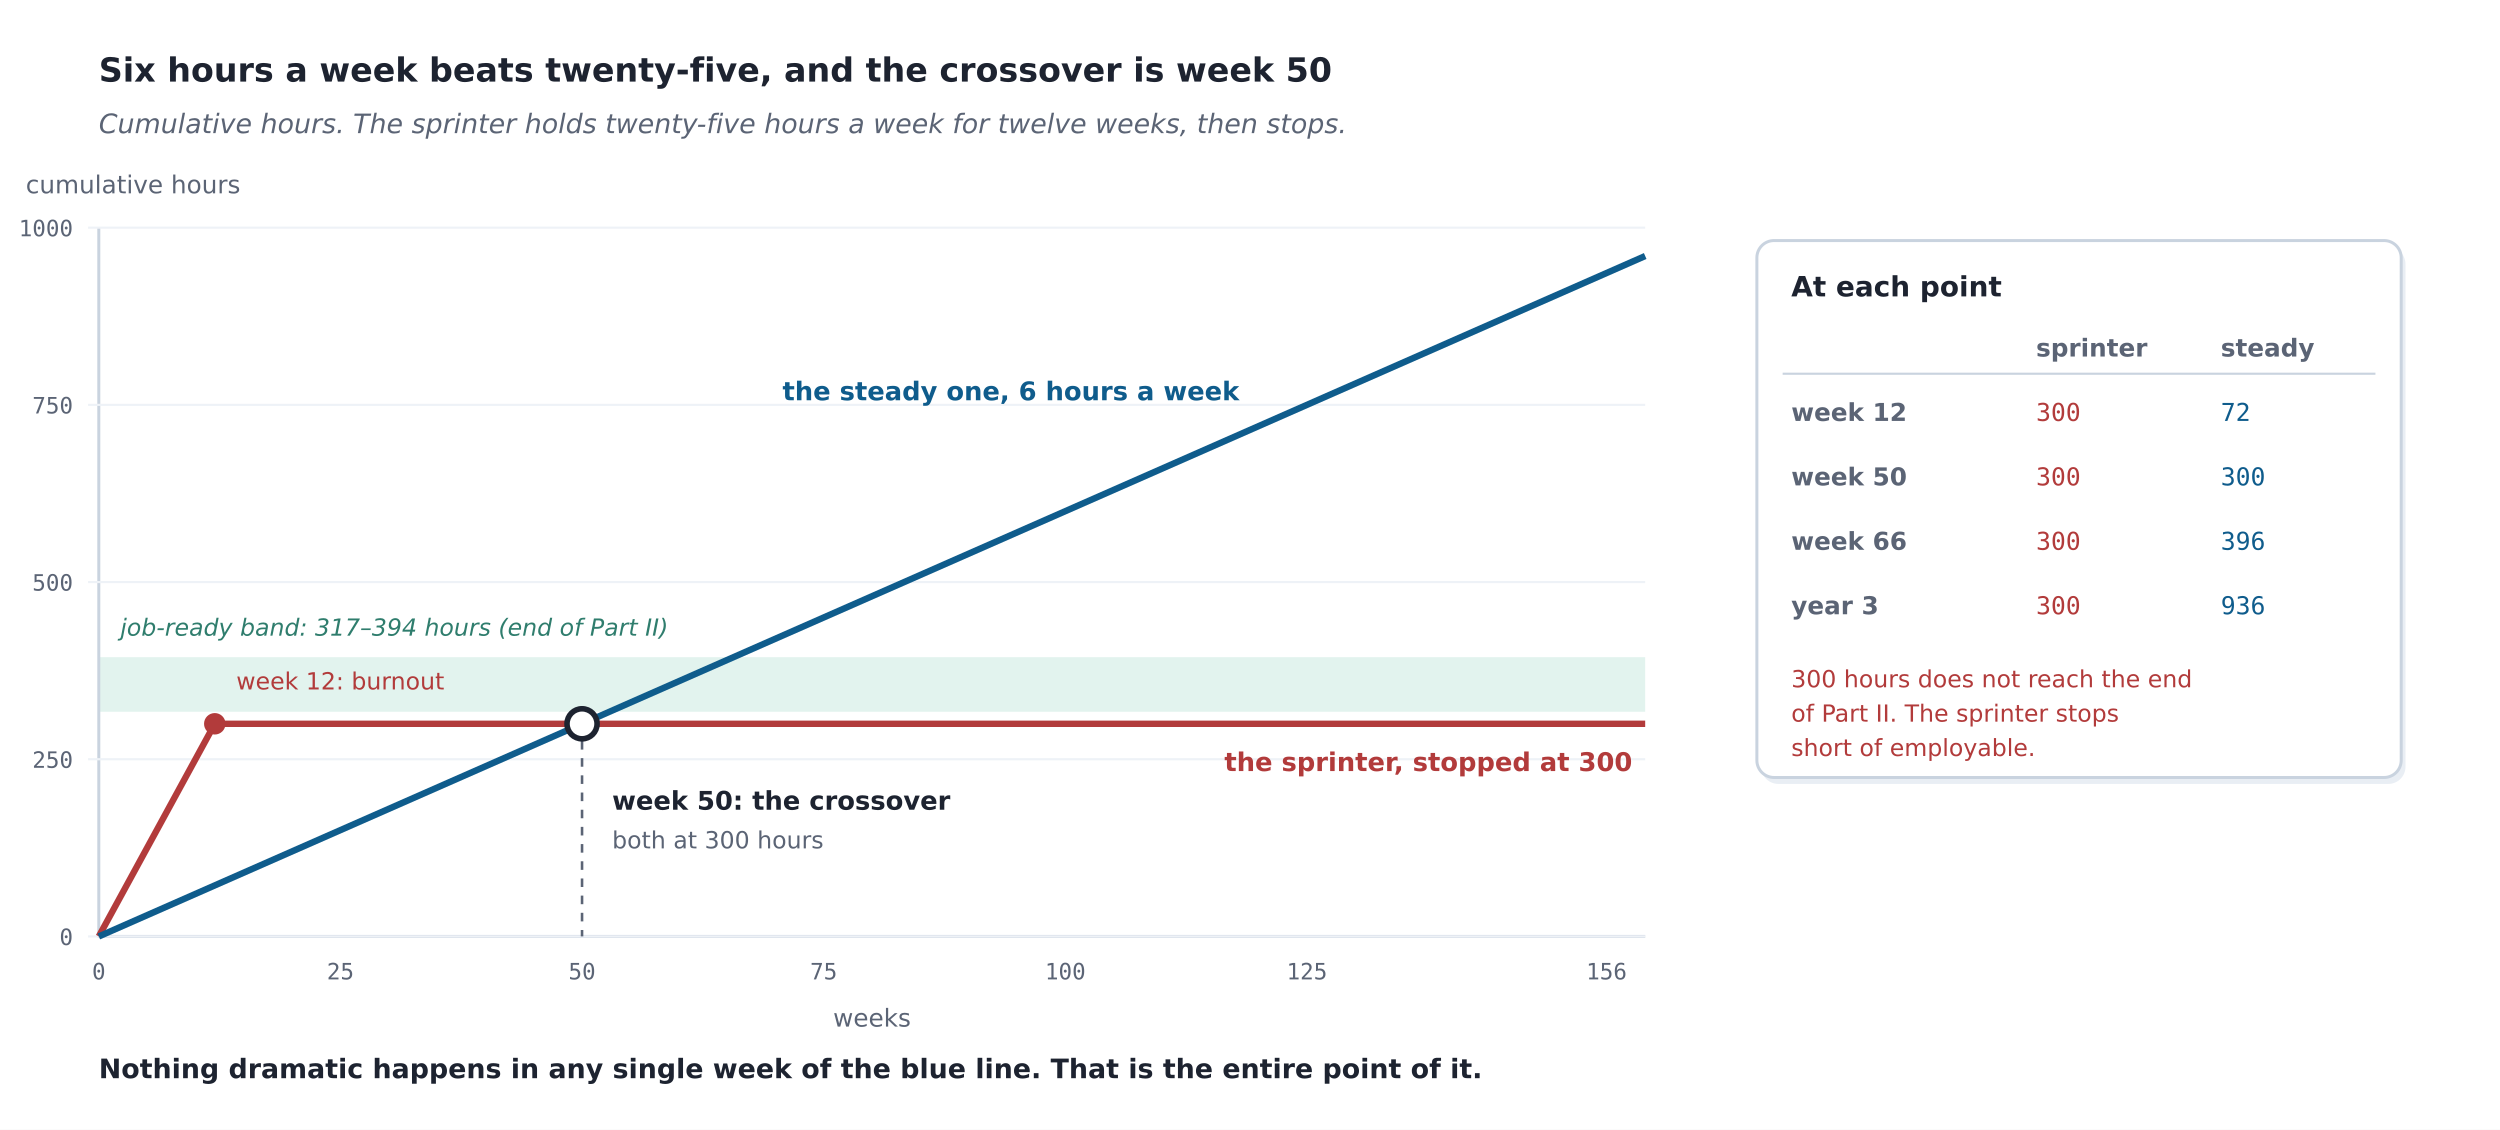
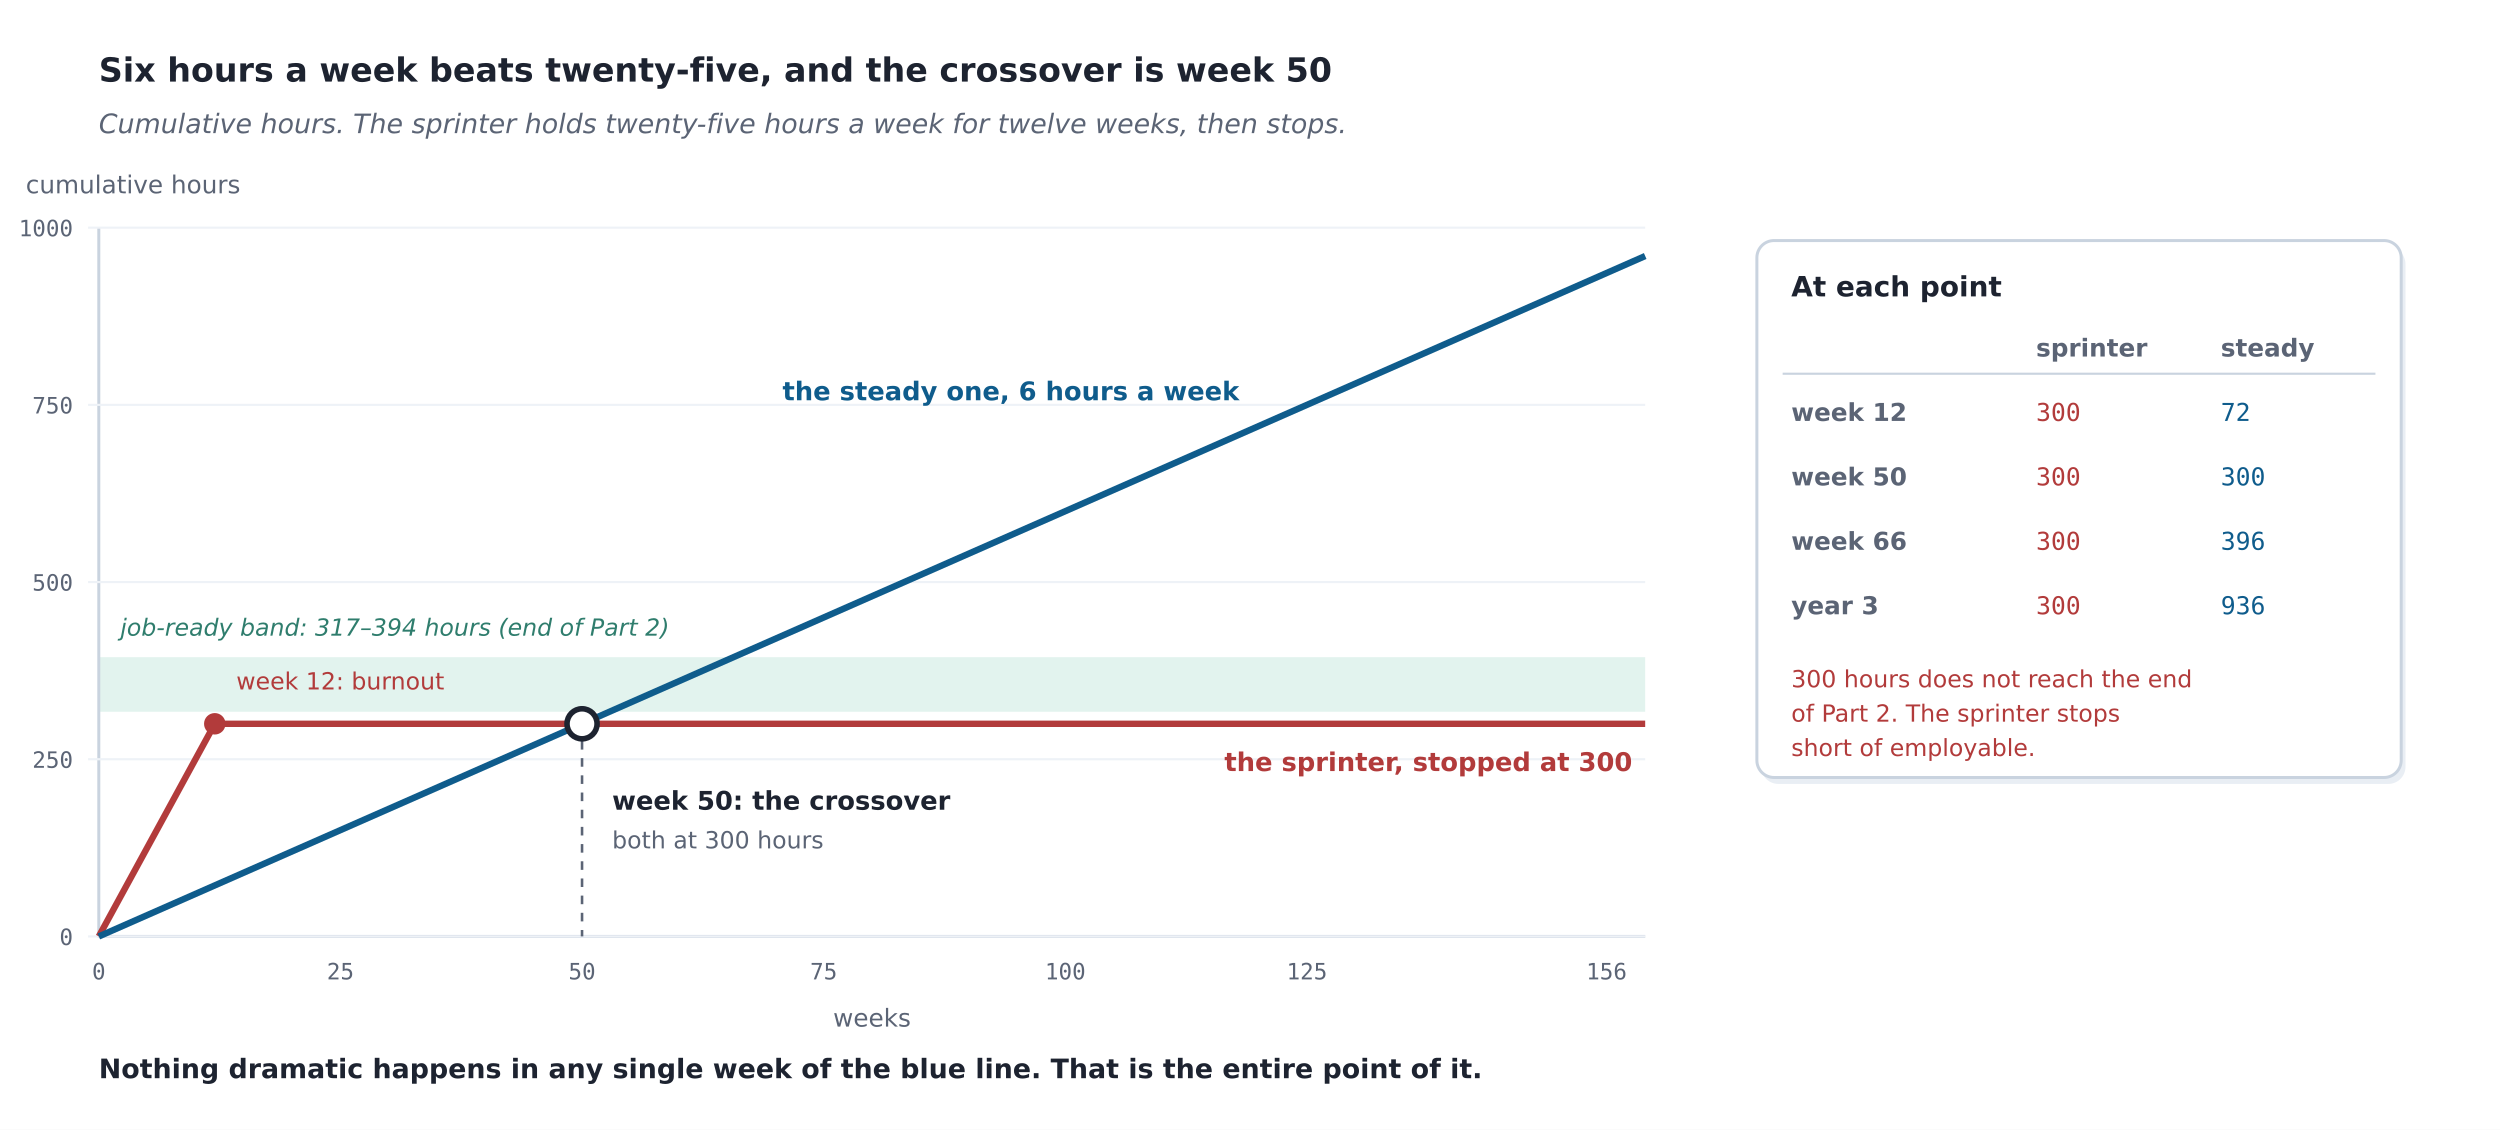
<svg xmlns="http://www.w3.org/2000/svg" width="1164" height="526" viewBox="0 0 1164 526" font-family="DejaVu Sans, Arial, sans-serif">
  <rect width="1164" height="526" fill="#ffffff" />
  <text x="46" y="38" font-size="15.5" fill="#1d2330" font-weight="bold" text-anchor="start" font-family="Poppins, DejaVu Sans, sans-serif">Six hours a week beats twenty-five, and the crossover is week 50</text>
  <text x="46" y="62" font-size="12.5" fill="#5b6475" font-weight="normal" text-anchor="start" font-style="italic">Cumulative hours. The sprinter holds twenty-five hours a week for twelve weeks, then stops.</text>
  <rect x="46" y="305.98" width="720" height="25.41" rx="0" fill="#e2f3ee" stroke="none" stroke-width="1" />
-   <text x="56" y="295.98" font-size="11" fill="#2f7d6d" font-weight="normal" text-anchor="start" font-style="italic">job-ready band: 317–394 hours (end of Part II)</text>
+   <text x="56" y="295.98" font-size="11" fill="#2f7d6d" font-weight="normal" text-anchor="start" font-style="italic">job-ready band: 317–394 hours (end of Part 2)</text>
  <path d="M46,106 V436 H766" fill="none" stroke="#c9d3df" stroke-width="1.4" stroke-linejoin="round" />
  <path d="M41,436.0 H766" fill="none" stroke="#eef2f7" stroke-width="1" stroke-linejoin="round" />
  <text x="34" y="440.0" font-size="10.5" fill="#5b6475" font-weight="normal" text-anchor="end" font-family="DejaVu Sans Mono, monospace">0</text>
  <path d="M41,353.5 H766" fill="none" stroke="#eef2f7" stroke-width="1" stroke-linejoin="round" />
  <text x="34" y="357.5" font-size="10.5" fill="#5b6475" font-weight="normal" text-anchor="end" font-family="DejaVu Sans Mono, monospace">250</text>
  <path d="M41,271.0 H766" fill="none" stroke="#eef2f7" stroke-width="1" stroke-linejoin="round" />
  <text x="34" y="275.0" font-size="10.5" fill="#5b6475" font-weight="normal" text-anchor="end" font-family="DejaVu Sans Mono, monospace">500</text>
  <path d="M41,188.5 H766" fill="none" stroke="#eef2f7" stroke-width="1" stroke-linejoin="round" />
  <text x="34" y="192.5" font-size="10.5" fill="#5b6475" font-weight="normal" text-anchor="end" font-family="DejaVu Sans Mono, monospace">750</text>
  <path d="M41,106.0 H766" fill="none" stroke="#eef2f7" stroke-width="1" stroke-linejoin="round" />
  <text x="34" y="110.0" font-size="10.5" fill="#5b6475" font-weight="normal" text-anchor="end" font-family="DejaVu Sans Mono, monospace">1000</text>
  <text x="46.0" y="456" font-size="10.5" fill="#5b6475" font-weight="normal" text-anchor="middle" font-family="DejaVu Sans Mono, monospace">0</text>
  <text x="158.5" y="456" font-size="10.5" fill="#5b6475" font-weight="normal" text-anchor="middle" font-family="DejaVu Sans Mono, monospace">25</text>
  <text x="271.0" y="456" font-size="10.5" fill="#5b6475" font-weight="normal" text-anchor="middle" font-family="DejaVu Sans Mono, monospace">50</text>
  <text x="383.5" y="456" font-size="10.5" fill="#5b6475" font-weight="normal" text-anchor="middle" font-family="DejaVu Sans Mono, monospace">75</text>
  <text x="496.0" y="456" font-size="10.5" fill="#5b6475" font-weight="normal" text-anchor="middle" font-family="DejaVu Sans Mono, monospace">100</text>
  <text x="608.5" y="456" font-size="10.5" fill="#5b6475" font-weight="normal" text-anchor="middle" font-family="DejaVu Sans Mono, monospace">125</text>
  <text x="748.0" y="456" font-size="10.5" fill="#5b6475" font-weight="normal" text-anchor="middle" font-family="DejaVu Sans Mono, monospace">156</text>
  <text x="406.0" y="478" font-size="11.5" fill="#5b6475" font-weight="normal" text-anchor="middle">weeks</text>
  <text x="12" y="90" font-size="11.5" fill="#5b6475" font-weight="normal" text-anchor="start">cumulative hours</text>
  <path d="M46.0,436.0 L100.0,337.0 L766.0,337.0" fill="none" stroke="#b23b3b" stroke-width="3" stroke-linejoin="round" />
  <path d="M46.0,436.0 L766.0,119.2" fill="none" stroke="#0f5c8c" stroke-width="3" stroke-linejoin="round" />
  <path d="M271.0,337.0 V436" fill="none" stroke="#5b6475" stroke-width="1.2" stroke-linejoin="round" stroke-dasharray="4 4" />
  <circle cx="271.0" cy="337.0" r="7" fill="#fff" stroke="#1d2330" stroke-width="2.6" />
  <text x="285.0" y="377.0" font-size="12" fill="#1d2330" font-weight="bold" text-anchor="start">week 50: the crossover</text>
  <text x="285.0" y="395.0" font-size="11" fill="#5b6475" font-weight="normal" text-anchor="start">both at 300 hours</text>
  <text x="760.0" y="359.0" font-size="12" fill="#b23b3b" font-weight="bold" text-anchor="end">the sprinter, stopped at 300</text>
  <text x="577.0" y="186.36" font-size="12" fill="#0f5c8c" font-weight="bold" text-anchor="end">the steady one, 6 hours a week</text>
  <circle cx="100.0" cy="337.0" r="5" fill="#b23b3b" />
  <text x="110.0" y="321.0" font-size="11" fill="#b23b3b" font-weight="normal" text-anchor="start">week 12: burnout</text>
  <rect x="820" y="115" width="300" height="250" rx="8" fill="#e9eef4" stroke="none" stroke-width="1" />
  <rect x="818" y="112" width="300" height="250" rx="8" fill="#fff" stroke="#c9d3df" stroke-width="1.4" />
  <text x="834" y="138" font-size="13" fill="#1d2330" font-weight="bold" text-anchor="start" font-family="Poppins, DejaVu Sans, sans-serif">At each point</text>
  <text x="834" y="166" font-size="11.5" fill="#5b6475" font-weight="bold" text-anchor="start" />
  <text x="948" y="166" font-size="11.5" fill="#5b6475" font-weight="bold" text-anchor="start">sprinter</text>
  <text x="1034" y="166" font-size="11.5" fill="#5b6475" font-weight="bold" text-anchor="start">steady</text>
  <path d="M830,174 H1106" fill="none" stroke="#c9d3df" stroke-width="1" stroke-linejoin="round" />
  <text x="834" y="196" font-size="11.5" fill="#5b6475" font-weight="bold" text-anchor="start">week 12</text>
  <text x="948" y="196" font-size="11.5" fill="#b23b3b" font-weight="normal" text-anchor="start" font-family="DejaVu Sans Mono, monospace">300</text>
  <text x="1034" y="196" font-size="11.5" fill="#0f5c8c" font-weight="normal" text-anchor="start" font-family="DejaVu Sans Mono, monospace">72</text>
  <text x="834" y="226" font-size="11.5" fill="#5b6475" font-weight="bold" text-anchor="start">week 50</text>
  <text x="948" y="226" font-size="11.5" fill="#b23b3b" font-weight="normal" text-anchor="start" font-family="DejaVu Sans Mono, monospace">300</text>
  <text x="1034" y="226" font-size="11.5" fill="#0f5c8c" font-weight="normal" text-anchor="start" font-family="DejaVu Sans Mono, monospace">300</text>
  <text x="834" y="256" font-size="11.5" fill="#5b6475" font-weight="bold" text-anchor="start">week 66</text>
  <text x="948" y="256" font-size="11.5" fill="#b23b3b" font-weight="normal" text-anchor="start" font-family="DejaVu Sans Mono, monospace">300</text>
  <text x="1034" y="256" font-size="11.5" fill="#0f5c8c" font-weight="normal" text-anchor="start" font-family="DejaVu Sans Mono, monospace">396</text>
  <text x="834" y="286" font-size="11.5" fill="#5b6475" font-weight="bold" text-anchor="start">year 3</text>
  <text x="948" y="286" font-size="11.5" fill="#b23b3b" font-weight="normal" text-anchor="start" font-family="DejaVu Sans Mono, monospace">300</text>
  <text x="1034" y="286" font-size="11.5" fill="#0f5c8c" font-weight="normal" text-anchor="start" font-family="DejaVu Sans Mono, monospace">936</text>
  <text x="834" y="320" font-size="11" fill="#b23b3b" font-weight="normal" text-anchor="start">300 hours does not reach the end</text>
-   <text x="834" y="336" font-size="11" fill="#b23b3b" font-weight="normal" text-anchor="start">of Part II. The sprinter stops</text>
+   <text x="834" y="336" font-size="11" fill="#b23b3b" font-weight="normal" text-anchor="start">of Part 2. The sprinter stops</text>
  <text x="834" y="352" font-size="11" fill="#b23b3b" font-weight="normal" text-anchor="start">short of employable.</text>
  <text x="46" y="502" font-size="12.5" fill="#1d2330" font-weight="bold" text-anchor="start">Nothing dramatic happens in any single week of the blue line. That is the entire point of it.</text>
</svg>
